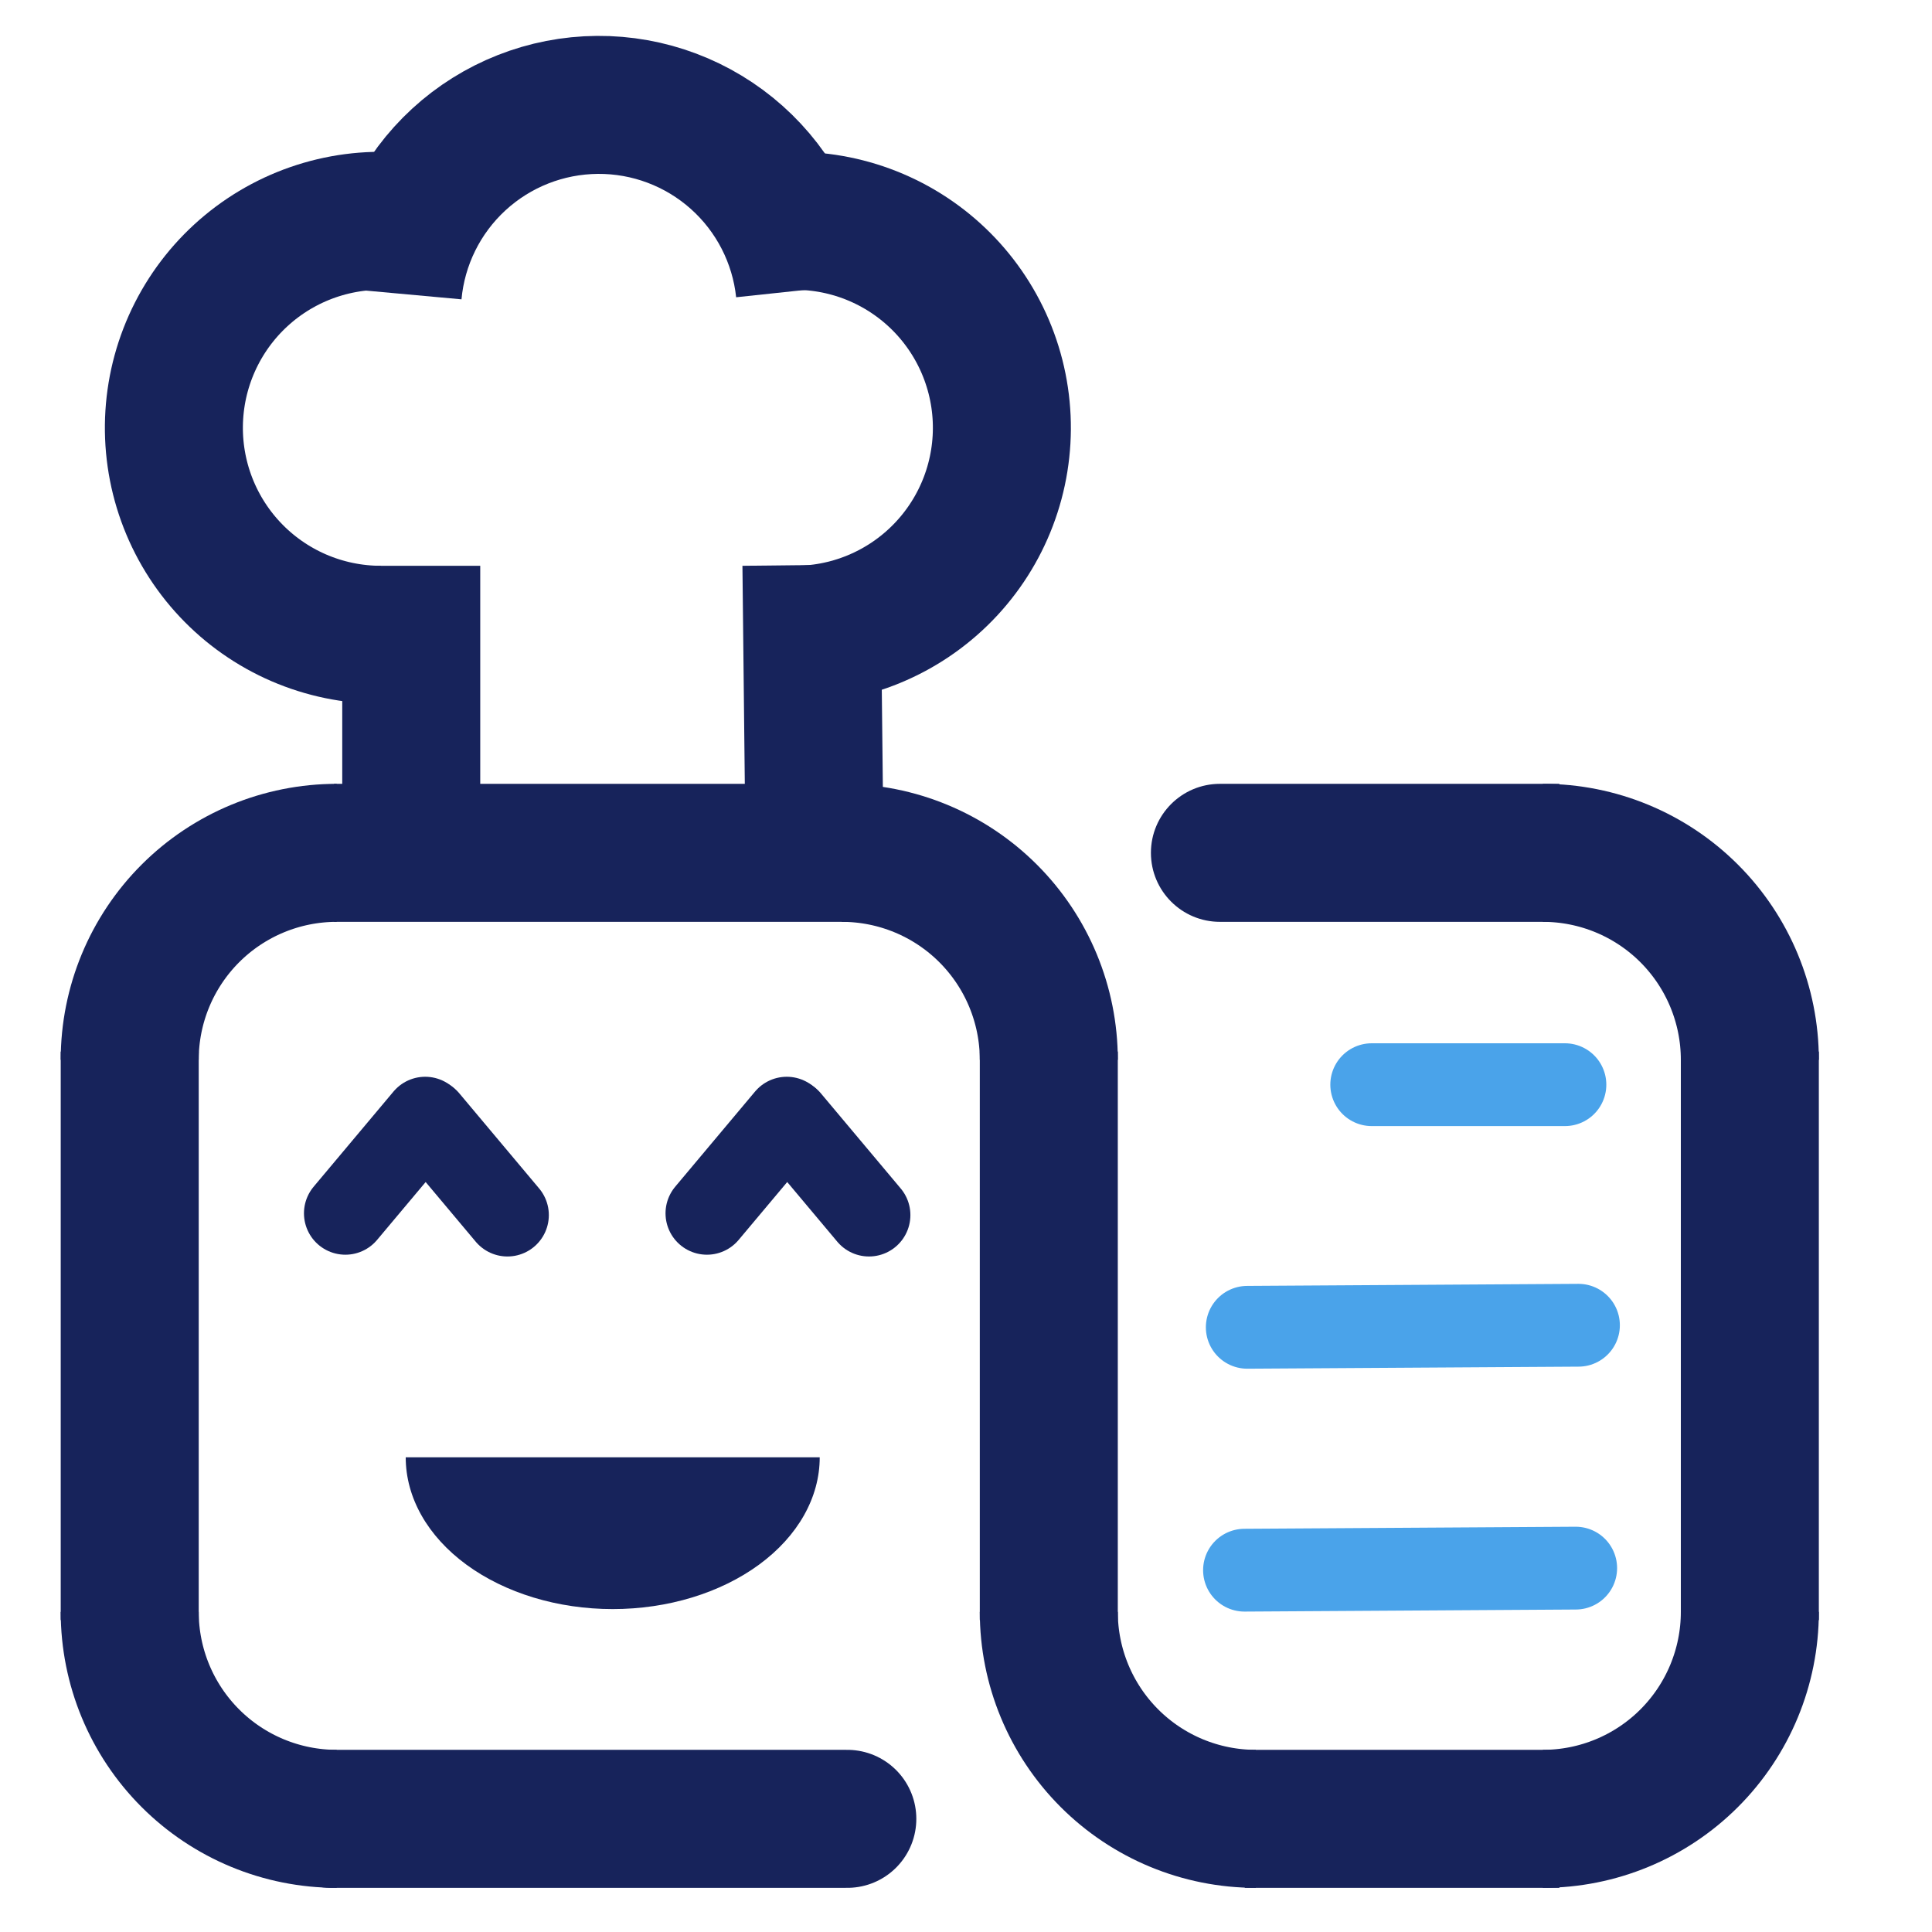
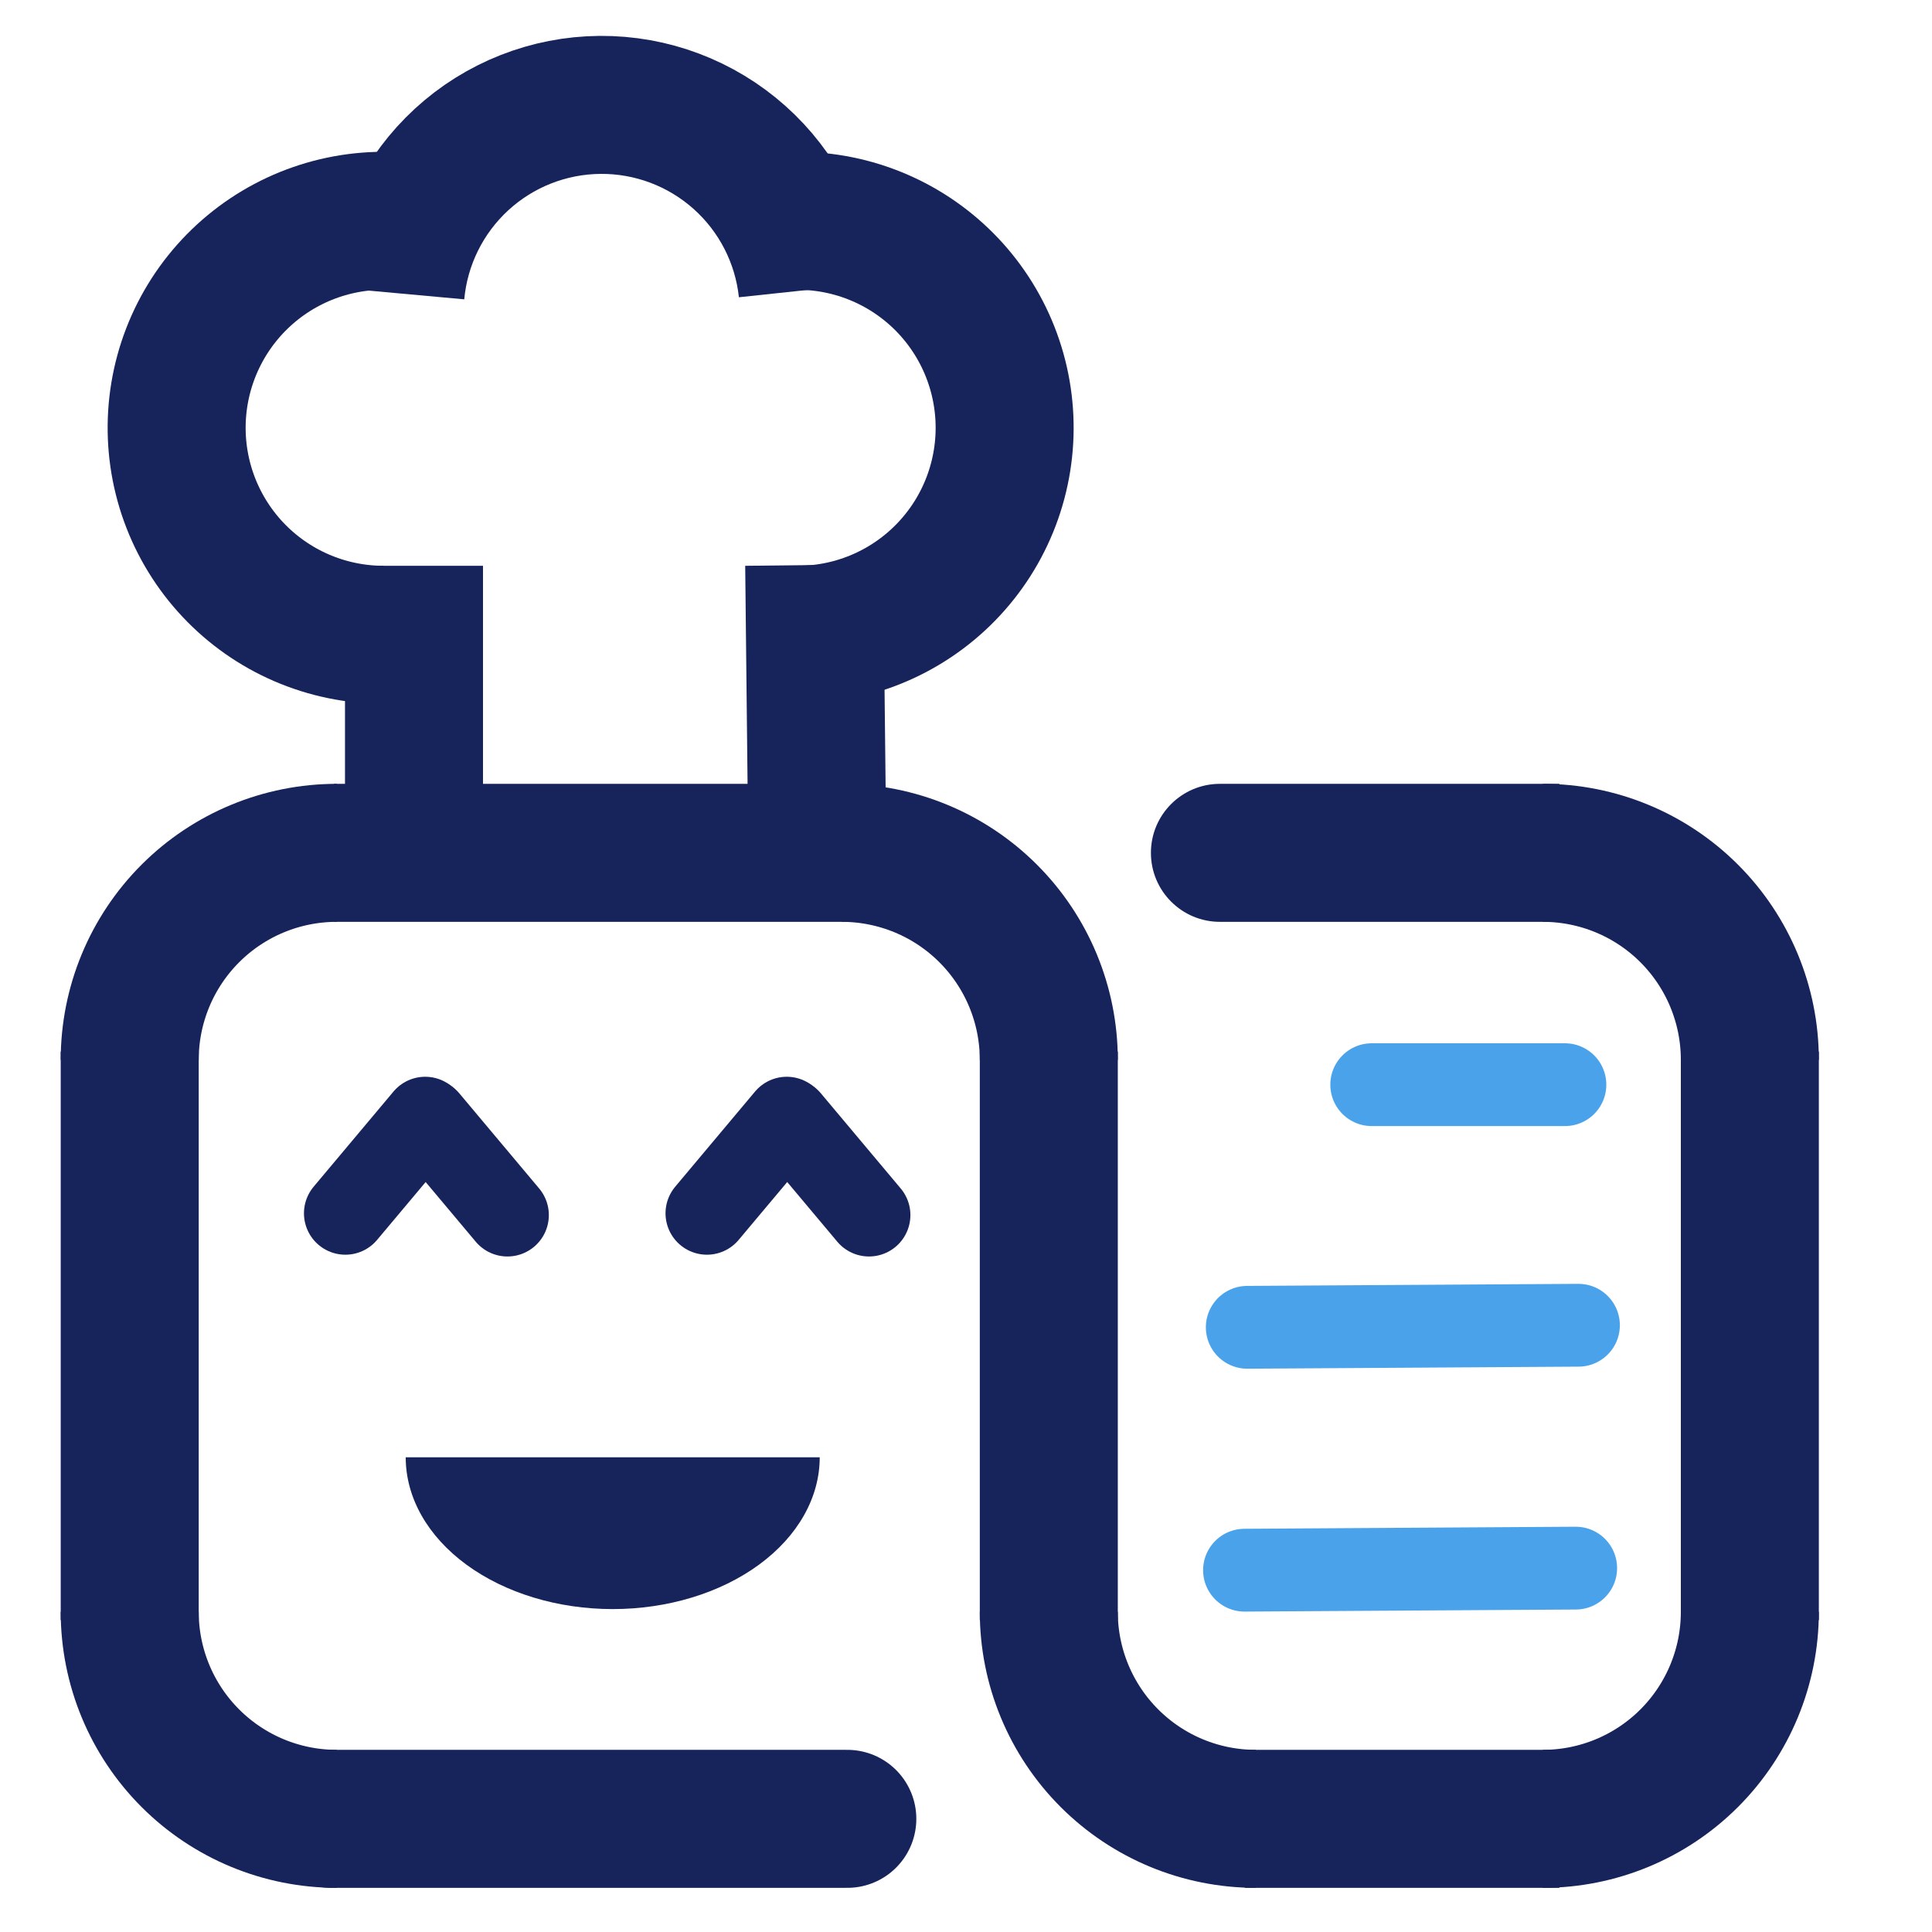
<svg xmlns="http://www.w3.org/2000/svg" width="700" height="700" viewBox="0 0 700 700" fill="none">
-   <rect width="700" height="700" fill="white" />
-   <line x1="451" y1="659" x2="565" y2="659" stroke="#17235B" stroke-width="50" />
-   <line x1="497" y1="393" x2="567" y2="393" stroke="#4AA3EA" stroke-width="30" stroke-linecap="round" />
-   <line x1="451.907" y1="480.907" x2="571.904" y2="480.162" stroke="#4AA3EA" stroke-width="30" stroke-linecap="round" />
-   <line x1="450.907" y1="568.907" x2="570.904" y2="568.162" stroke="#4AA3EA" stroke-width="30" stroke-linecap="round" />
-   <path d="M442 284C428.193 284 417 295.193 417 309C417 322.807 428.193 334 442 334V309V284ZM442 309V334H565V309V284H442V309Z" fill="#17235B" />
-   <line x1="634" y1="381" x2="634" y2="587" stroke="#17235B" stroke-width="50" />
-   <path d="M559 309C578.891 309 597.968 316.902 612.033 330.967C626.098 345.032 634 364.109 634 384" stroke="#17235B" stroke-width="50" />
-   <line x1="120" y1="659" x2="307" y2="659" stroke="#17235B" stroke-width="50" stroke-linecap="round" />
-   <line x1="121" y1="309" x2="307" y2="309" stroke="#17235B" stroke-width="50" />
-   <line x1="47" y1="381" x2="47" y2="587" stroke="#17235B" stroke-width="50" />
-   <line x1="380" y1="381" x2="380" y2="587" stroke="#17235B" stroke-width="50" />
-   <path d="M47 384C47 364.109 54.902 345.032 68.967 330.967C83.032 316.902 102.109 309 122 309" stroke="#17235B" stroke-width="50" />
-   <path d="M305 309C324.891 309 343.968 316.902 358.033 330.967C372.098 345.032 380 364.109 380 384" stroke="#17235B" stroke-width="50" />
-   <path d="M122 659C102.109 659 83.032 651.098 68.967 637.033C54.902 622.968 47 603.891 47 584" stroke="#17235B" stroke-width="50" />
-   <path d="M455 659C435.109 659 416.032 651.098 401.967 637.033C387.902 622.968 380 603.891 380 584" stroke="#17235B" stroke-width="50" />
-   <path d="M634 584C634 603.891 626.098 622.968 612.033 637.033C597.968 651.098 578.891 659 559 659" stroke="#17235B" stroke-width="50" />
-   <line x1="149" y1="205" x2="149" y2="286" stroke="#17235B" stroke-width="50" />
-   <line x1="293.999" y1="204.728" x2="294.999" y2="296.728" stroke="#17235B" stroke-width="50" />
-   <path d="M142.311 106.178C144.004 87.642 152.529 70.398 166.229 57.798C179.929 45.198 197.824 38.142 216.437 38.002C235.049 37.862 253.049 44.648 266.936 57.041C280.824 69.434 289.607 86.548 291.578 105.056" stroke="#17235B" stroke-width="50" />
-   <path d="M138 230C127.757 230 117.622 227.902 108.221 223.835C98.82 219.768 90.351 213.818 83.338 206.352C76.324 198.887 70.915 190.064 67.442 180.427C63.969 170.791 62.507 160.545 63.146 150.322C63.785 140.098 66.511 130.114 71.157 120.985C75.803 111.856 82.269 103.775 90.157 97.241C98.046 90.707 107.189 85.858 117.024 82.993C126.858 80.128 137.175 79.308 147.339 80.584" stroke="#17235B" stroke-width="50" />
-   <path d="M279.964 80.432C290.148 79.334 300.449 80.334 310.232 83.371C320.015 86.407 329.072 91.415 336.845 98.086C344.618 104.757 350.942 112.95 355.427 122.159C359.913 131.368 362.464 141.398 362.924 151.631C363.384 161.863 361.744 172.082 358.103 181.657C354.462 191.231 348.899 199.958 341.756 207.3C334.613 214.642 326.042 220.442 316.571 224.345C307.101 228.247 296.931 230.168 286.689 229.989" stroke="#17235B" stroke-width="50" />
-   <line x1="154.058" y1="405.132" x2="125.132" y2="439.604" stroke="#17235B" stroke-width="30" stroke-linecap="round" />
-   <line x1="183.854" y1="440.247" x2="154.928" y2="405.775" stroke="#17235B" stroke-width="30" stroke-linecap="round" />
-   <line x1="285.058" y1="405.132" x2="256.132" y2="439.604" stroke="#17235B" stroke-width="30" stroke-linecap="round" />
-   <line x1="314.854" y1="440.247" x2="285.928" y2="405.775" stroke="#17235B" stroke-width="30" stroke-linecap="round" />
-   <mask id="path-27-inside-1_30_38" fill="white">
-     <path d="M297 528C297 542.587 289.098 556.576 275.033 566.891C260.968 577.205 241.891 583 222 583C202.109 583 183.032 577.205 168.967 566.891C154.902 556.576 147 542.587 147 528L222 528H297Z" />
-   </mask>
-   <path d="M297 528C297 542.587 289.098 556.576 275.033 566.891C260.968 577.205 241.891 583 222 583C202.109 583 183.032 577.205 168.967 566.891C154.902 556.576 147 542.587 147 528L222 528H297Z" stroke="#17235B" stroke-width="60" mask="url(#path-27-inside-1_30_38)" />
+   <g clip-path="url(#clip0_3_42)">
+     <path d="M700 0H0V700H700V0Z" fill="white" />
+     <path d="M451 659H565" stroke="#17235B" stroke-width="50" />
+     <path d="M497 393H567" stroke="#4AA3EA" stroke-width="30" stroke-linecap="round" />
+     <path d="M451.907 480.907L571.904 480.162" stroke="#4AA3EA" stroke-width="30" stroke-linecap="round" />
+     <path d="M450.907 568.907L570.904 568.162" stroke="#4AA3EA" stroke-width="30" stroke-linecap="round" />
+     <path d="M442 284C428.193 284 417 295.193 417 309C417 322.807 428.193 334 442 334V309V284ZM442 309V334H565V309V284H442V309Z" fill="#17235B" />
+     <path d="M634 381V587" stroke="#17235B" stroke-width="50" />
+     <path d="M559 309C578.891 309 597.968 316.902 612.033 330.967C626.098 345.032 634 364.109 634 384" stroke="#17235B" stroke-width="50" />
+     <path d="M120 659H307" stroke="#17235B" stroke-width="50" stroke-linecap="round" />
+     <path d="M121 309H307" stroke="#17235B" stroke-width="50" />
+     <path d="M47 381V587" stroke="#17235B" stroke-width="50" />
+     <path d="M380 381V587" stroke="#17235B" stroke-width="50" />
+     <path d="M47 384C47 364.109 54.902 345.032 68.967 330.967C83.032 316.902 102.109 309 122 309" stroke="#17235B" stroke-width="50" />
+     <path d="M305 309C324.891 309 343.968 316.902 358.033 330.967C372.098 345.032 380 364.109 380 384" stroke="#17235B" stroke-width="50" />
+     <path d="M122 659C102.109 659 83.032 651.098 68.967 637.033C54.902 622.968 47 603.891 47 584" stroke="#17235B" stroke-width="50" />
+     <path d="M455 659C435.109 659 416.032 651.098 401.967 637.033C387.902 622.968 380 603.891 380 584" stroke="#17235B" stroke-width="50" />
+     <path d="M634 584C634 603.891 626.098 622.968 612.033 637.033C597.968 651.098 578.891 659 559 659" stroke="#17235B" stroke-width="50" />
+     <path d="M150 205V286" stroke="#17235B" stroke-width="50" />
+     <path d="M294.999 204.728L295.999 296.728" stroke="#17235B" stroke-width="50" />
+     <path d="M143.311 106.178C145.004 87.642 153.529 70.398 167.229 57.798C180.929 45.198 198.824 38.142 217.437 38.002C236.049 37.862 254.049 44.648 267.936 57.041C281.824 69.434 290.607 86.548 292.578 105.056" stroke="#17235B" stroke-width="50" />
+     <path d="M139 230C128.757 230 118.622 227.902 109.221 223.835C99.82 219.768 91.351 213.818 84.338 206.352C77.324 198.887 71.915 190.064 68.442 180.427C64.969 170.791 63.507 160.545 64.146 150.322C64.785 140.098 67.511 130.114 72.157 120.985C76.803 111.856 83.269 103.775 91.157 97.241C99.046 90.707 108.189 85.858 118.024 82.993C127.858 80.128 138.175 79.308 148.339 80.584" stroke="#17235B" stroke-width="50" />
+     <path d="M280.964 80.432C291.148 79.334 301.449 80.334 311.232 83.371C321.015 86.407 330.072 91.415 337.845 98.086C345.618 104.757 351.942 112.95 356.427 122.159C360.913 131.368 363.464 141.398 363.924 151.631C364.384 161.863 362.744 172.082 359.103 181.657C355.462 191.231 349.899 199.958 342.756 207.3C335.613 214.642 327.042 220.442 317.571 224.345C308.101 228.247 297.931 230.168 287.689 229.989" stroke="#17235B" stroke-width="50" />
+     <path d="M154.058 405.132L125.132 439.604" stroke="#17235B" stroke-width="30" stroke-linecap="round" />
+     <path d="M183.854 440.247L154.928 405.775" stroke="#17235B" stroke-width="30" stroke-linecap="round" />
+     <path d="M285.058 405.132L256.132 439.604" stroke="#17235B" stroke-width="30" stroke-linecap="round" />
+     <path d="M314.854 440.247L285.928 405.775" stroke="#17235B" stroke-width="30" stroke-linecap="round" />
+     <mask id="mask0_3_42" style="mask-type:luminance" maskUnits="userSpaceOnUse" x="147" y="528" width="150" height="55">
+       <path d="M297 528C297 542.587 289.098 556.576 275.033 566.891C260.968 577.205 241.891 583 222 583C202.109 583 183.032 577.205 168.967 566.891C154.902 556.576 147 542.587 147 528H222H297Z" fill="white" />
+     </mask>
+     <g mask="url(#mask0_3_42)">
+       <path d="M297 528C297 542.587 289.098 556.576 275.033 566.891C260.968 577.205 241.891 583 222 583C202.109 583 183.032 577.205 168.967 566.891C154.902 556.576 147 542.587 147 528H222H297Z" stroke="#17235B" stroke-width="60" />
+     </g>
+   </g>
+   <defs>
+     <clipPath id="clip0_3_42">
+       <rect width="700" height="700" fill="white" />
+     </clipPath>
+   </defs>
</svg>
